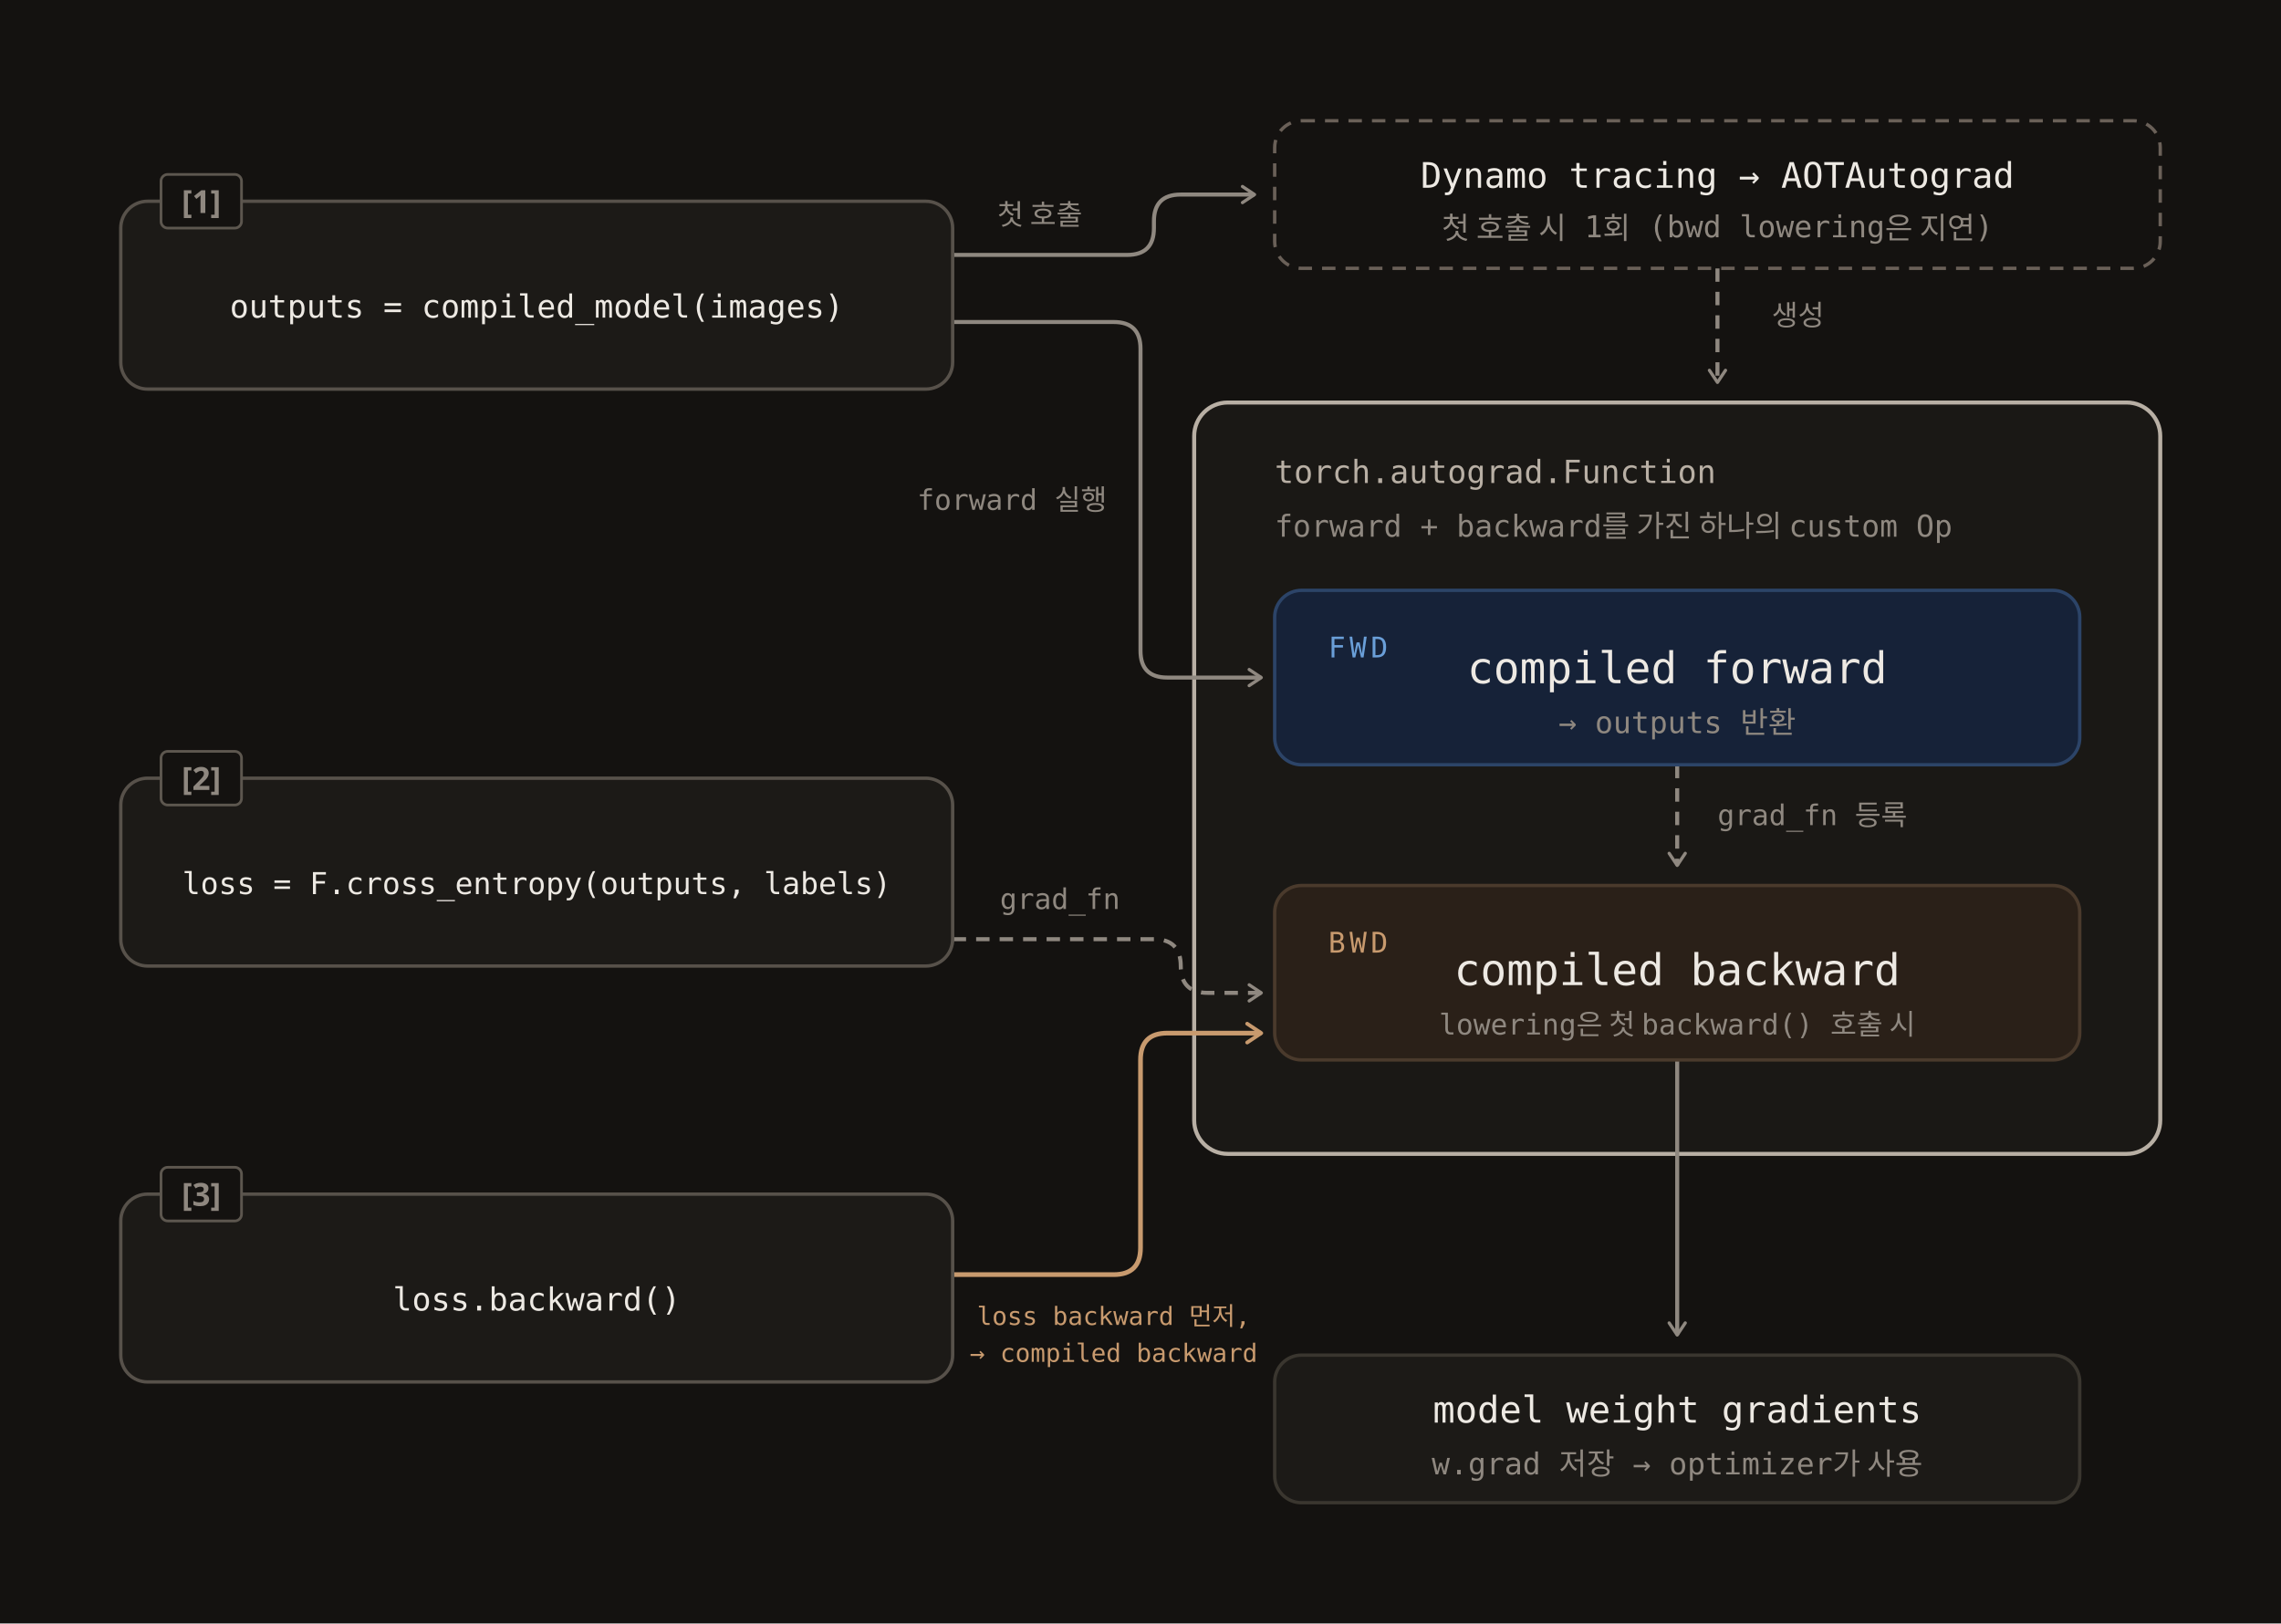
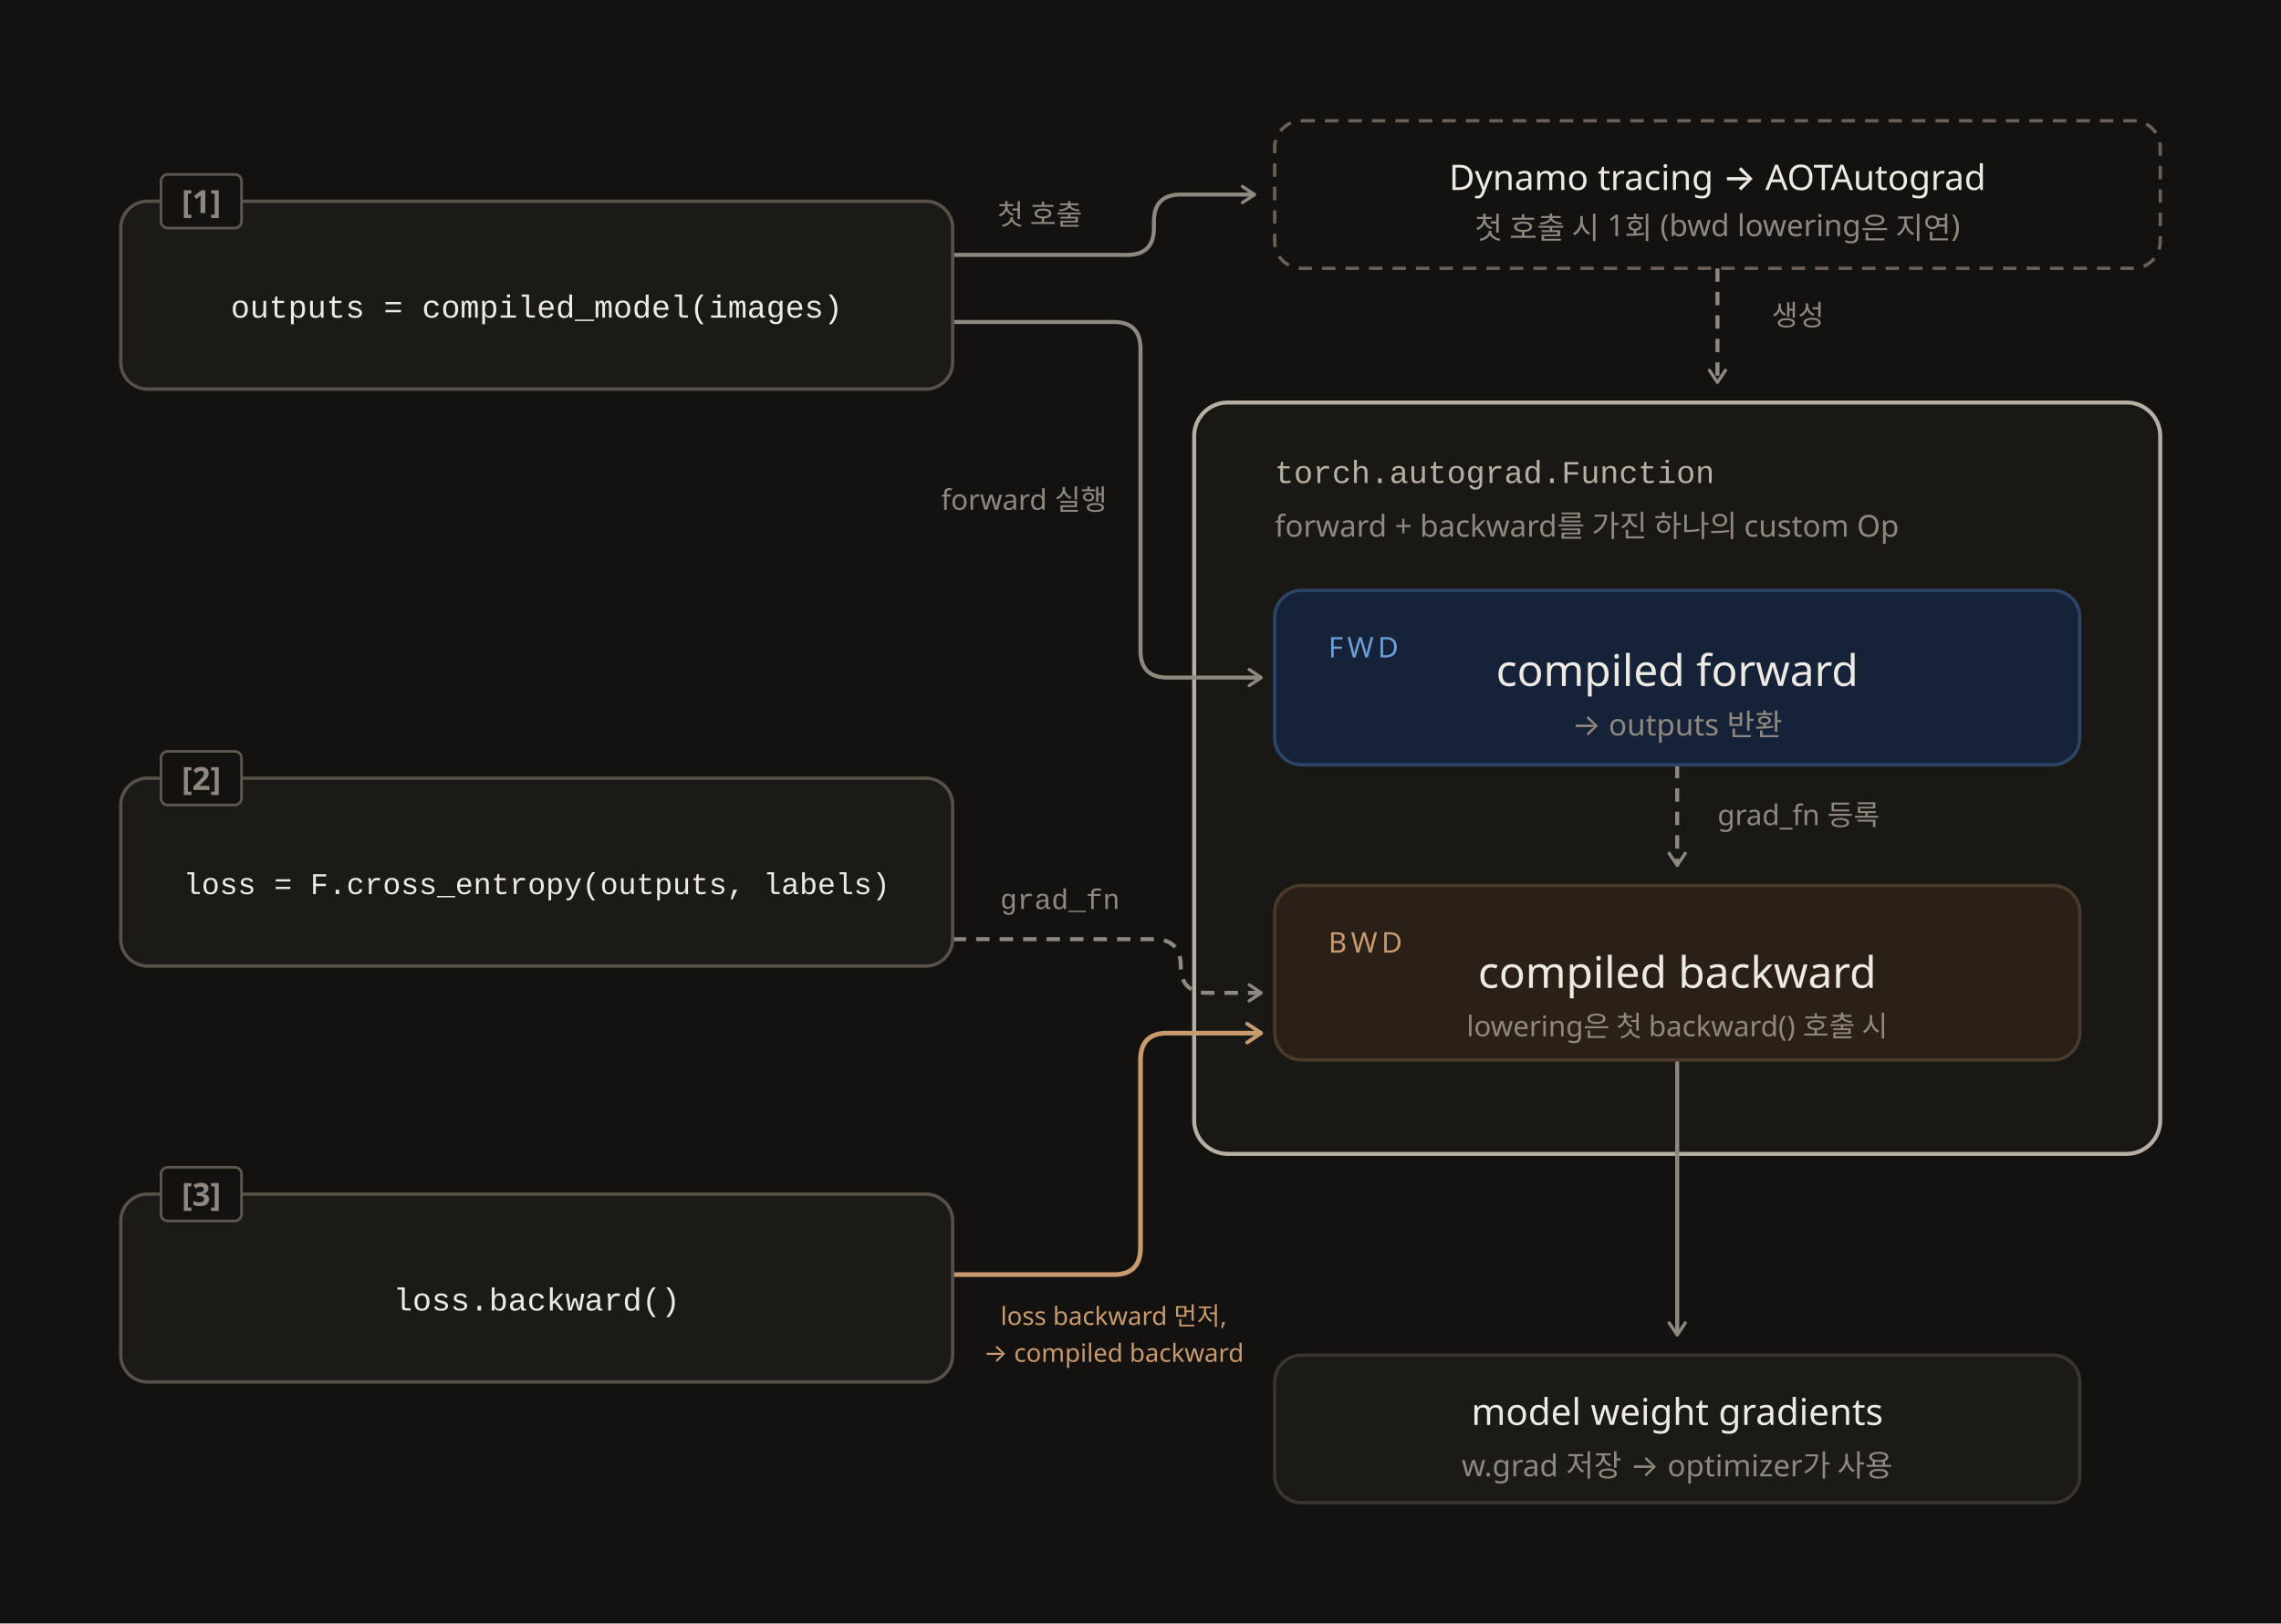
<svg xmlns="http://www.w3.org/2000/svg" viewBox="0 0 680 484" width="680" height="484" role="img" aria-labelledby="ctf-dark-title ctf-dark-desc">
  <defs>
    <marker id="ctfd-arr" viewBox="0 0 10 10" refX="8" refY="5" markerWidth="5" markerHeight="5" orient="auto-start-reverse">
      <path d="M2 1L8 5L2 9" fill="none" stroke="#8F8880" stroke-width="1.6" stroke-linecap="round" stroke-linejoin="round" />
    </marker>
    <marker id="ctfd-arr-warm" viewBox="0 0 10 10" refX="8" refY="5" markerWidth="5" markerHeight="5" orient="auto-start-reverse">
      <path d="M2 1L8 5L2 9" fill="none" stroke="#C89A6E" stroke-width="1.6" stroke-linecap="round" stroke-linejoin="round" />
    </marker>
  </defs>
  <rect width="680" height="484" fill="#141210" />
  <rect x="356" y="120" width="288" height="224" rx="10" fill="#1A1815" stroke="#B8AFA4" stroke-width="1.2" />
-   <text x="380" y="144" font-family="'DM Mono', monospace" font-size="9.5" font-weight="500" fill="#B8AFA4">torch.autograd.Function</text>
-   <text x="380" y="160" font-family="'DM Mono', monospace" font-size="9" fill="#8F8880">forward + backward를 가진 하나의 custom Op</text>
+   <text x="380" y="144" font-family="ui-monospace, SFMono-Regular, Menlo, Consolas, 'Liberation Mono', monospace" font-size="9.5" font-weight="500" fill="#B8AFA4">torch.autograd.Function</text>
+   <text x="380" y="160" font-family="'Pretendard', 'Apple SD Gothic Neo', 'Noto Sans KR', 'Segoe UI', system-ui, -apple-system, sans-serif" font-size="9" fill="#8F8880">forward + backward를 가진 하나의 custom Op</text>
  <path d="M284 76 H336 Q344 76 344 68 V66 Q344 58 352 58 H374" fill="none" stroke="#8F8880" stroke-width="1.2" marker-end="url(#ctfd-arr)" />
  <rect x="288" y="58" width="44" height="12" rx="2" fill="#141210" />
-   <text x="310" y="67" font-family="'DM Mono', monospace" font-size="8.5" fill="#8F8880" text-anchor="middle">첫 호출</text>
+   <text x="310" y="67" font-family="'Pretendard', 'Apple SD Gothic Neo', 'Noto Sans KR', 'Segoe UI', system-ui, -apple-system, sans-serif" font-size="8.5" fill="#8F8880" text-anchor="middle">첫 호출</text>
  <path d="M512 80 V114" fill="none" stroke="#8F8880" stroke-width="1.2" stroke-dasharray="4,3" marker-end="url(#ctfd-arr)" />
  <rect x="520" y="88" width="32" height="12" rx="2" fill="#141210" />
-   <text x="536" y="97" font-family="'DM Mono', monospace" font-size="8.5" fill="#8F8880" text-anchor="middle">생성</text>
+   <text x="536" y="97" font-family="'Pretendard', 'Apple SD Gothic Neo', 'Noto Sans KR', 'Segoe UI', system-ui, -apple-system, sans-serif" font-size="8.5" fill="#8F8880" text-anchor="middle">생성</text>
  <path d="M284 96 H332 Q340 96 340 104 V194 Q340 202 348 202 H376" fill="none" stroke="#8F8880" stroke-width="1.2" marker-end="url(#ctfd-arr)" />
  <rect x="266" y="142" width="66" height="14" rx="2" fill="#141210" />
-   <text x="330" y="152" font-family="'DM Mono', monospace" font-size="8.5" fill="#8F8880" text-anchor="end">forward 실행</text>
+   <text x="330" y="152" font-family="'Pretendard', 'Apple SD Gothic Neo', 'Noto Sans KR', 'Segoe UI', system-ui, -apple-system, sans-serif" font-size="8.5" fill="#8F8880" text-anchor="end">forward 실행</text>
  <path d="M500 228 V258" fill="none" stroke="#8F8880" stroke-width="1.2" stroke-dasharray="4,3" marker-end="url(#ctfd-arr)" />
  <rect x="508" y="236" width="80" height="14" rx="2" fill="#1A1815" />
-   <text x="512" y="246" font-family="'DM Mono', monospace" font-size="8.5" fill="#8F8880">grad_fn 등록</text>
+   <text x="512" y="246" font-family="'Pretendard', 'Apple SD Gothic Neo', 'Noto Sans KR', 'Segoe UI', system-ui, -apple-system, sans-serif" font-size="8.5" fill="#8F8880">grad_fn 등록</text>
  <path d="M284 280 H344 Q352 280 352 288 V288 Q352 296 360 296 H376" fill="none" stroke="#8F8880" stroke-width="1.2" stroke-dasharray="4,3" marker-end="url(#ctfd-arr)" />
  <rect x="292" y="262" width="48" height="12" rx="2" fill="#141210" />
-   <text x="316" y="271" font-family="'DM Mono', monospace" font-size="8.5" fill="#8F8880" text-anchor="middle">grad_fn</text>
+   <text x="316" y="271" font-family="ui-monospace, SFMono-Regular, Menlo, Consolas, 'Liberation Mono', monospace" font-size="8.5" fill="#8F8880" text-anchor="middle">grad_fn</text>
  <path d="M284 380 H332 Q340 380 340 372 V316 Q340 308 348 308 H376" fill="none" stroke="#C89A6E" stroke-width="1.4" marker-end="url(#ctfd-arr-warm)" />
  <rect x="286" y="386" width="92" height="24" rx="2" fill="#141210" />
-   <text x="332" y="395" font-family="'DM Mono', monospace" font-size="7.5" fill="#C89A6E" text-anchor="middle">loss backward 먼저,</text>
-   <text x="332" y="406" font-family="'DM Mono', monospace" font-size="7.5" fill="#C89A6E" text-anchor="middle">→ compiled backward</text>
+   <text x="332" y="395" font-family="'Pretendard', 'Apple SD Gothic Neo', 'Noto Sans KR', 'Segoe UI', system-ui, -apple-system, sans-serif" font-size="7.5" fill="#C89A6E" text-anchor="middle">loss backward 먼저,</text>
+   <text x="332" y="406" font-family="'Pretendard', 'Apple SD Gothic Neo', 'Noto Sans KR', 'Segoe UI', system-ui, -apple-system, sans-serif" font-size="7.5" fill="#C89A6E" text-anchor="middle">→ compiled backward</text>
  <path d="M500 316 V398" fill="none" stroke="#8F8880" stroke-width="1.2" marker-end="url(#ctfd-arr)" />
  <rect x="36" y="60" width="248" height="56" rx="8" fill="#1C1A17" stroke="#57514A" stroke-width="1" />
  <rect x="48" y="52" width="24" height="16" rx="2" fill="#141210" stroke="#5D574F" stroke-width="0.8" />
-   <text x="60" y="63.5" font-family="'Pretendard', sans-serif" font-size="9.5" font-weight="600" fill="#8F8880" text-anchor="middle">[1]</text>
-   <text x="160" y="92" font-family="'DM Mono', monospace" font-size="9.5" font-weight="500" fill="#EDE9E3" text-anchor="middle" dominant-baseline="middle">outputs = compiled_model(images)</text>
+   <text x="60" y="63.5" font-family="'Pretendard', 'Apple SD Gothic Neo', 'Noto Sans KR', 'Segoe UI', system-ui, -apple-system, sans-serif" font-size="9.5" font-weight="600" fill="#8F8880" text-anchor="middle">[1]</text>
+   <text x="160" y="92" font-family="ui-monospace, SFMono-Regular, Menlo, Consolas, 'Liberation Mono', monospace" font-size="9.5" font-weight="500" fill="#EDE9E3" text-anchor="middle" dominant-baseline="middle">outputs = compiled_model(images)</text>
  <rect x="36" y="232" width="248" height="56" rx="8" fill="#1C1A17" stroke="#57514A" stroke-width="1" />
  <rect x="48" y="224" width="24" height="16" rx="2" fill="#141210" stroke="#5D574F" stroke-width="0.8" />
-   <text x="60" y="235.5" font-family="'Pretendard', sans-serif" font-size="9.5" font-weight="600" fill="#8F8880" text-anchor="middle">[2]</text>
-   <text x="160" y="264" font-family="'DM Mono', monospace" font-size="9" font-weight="500" fill="#EDE9E3" text-anchor="middle" dominant-baseline="middle">loss = F.cross_entropy(outputs, labels)</text>
+   <text x="60" y="235.5" font-family="'Pretendard', 'Apple SD Gothic Neo', 'Noto Sans KR', 'Segoe UI', system-ui, -apple-system, sans-serif" font-size="9.5" font-weight="600" fill="#8F8880" text-anchor="middle">[2]</text>
+   <text x="160" y="264" font-family="ui-monospace, SFMono-Regular, Menlo, Consolas, 'Liberation Mono', monospace" font-size="9" font-weight="500" fill="#EDE9E3" text-anchor="middle" dominant-baseline="middle">loss = F.cross_entropy(outputs, labels)</text>
  <rect x="36" y="356" width="248" height="56" rx="8" fill="#1C1A17" stroke="#57514A" stroke-width="1" />
  <rect x="48" y="348" width="24" height="16" rx="2" fill="#141210" stroke="#5D574F" stroke-width="0.8" />
-   <text x="60" y="359.5" font-family="'Pretendard', sans-serif" font-size="9.5" font-weight="600" fill="#8F8880" text-anchor="middle">[3]</text>
-   <text x="160" y="388" font-family="'DM Mono', monospace" font-size="9.5" font-weight="500" fill="#EDE9E3" text-anchor="middle" dominant-baseline="middle">loss.backward()</text>
+   <text x="60" y="359.5" font-family="'Pretendard', 'Apple SD Gothic Neo', 'Noto Sans KR', 'Segoe UI', system-ui, -apple-system, sans-serif" font-size="9.5" font-weight="600" fill="#8F8880" text-anchor="middle">[3]</text>
+   <text x="160" y="388" font-family="ui-monospace, SFMono-Regular, Menlo, Consolas, 'Liberation Mono', monospace" font-size="9.5" font-weight="500" fill="#EDE9E3" text-anchor="middle" dominant-baseline="middle">loss.backward()</text>
  <rect x="380" y="36" width="264" height="44" rx="8" fill="#141210" stroke="#6A6058" stroke-width="1" stroke-dasharray="4,3" />
-   <text x="512" y="53" font-family="'DM Mono', monospace" font-size="10.5" font-weight="500" fill="#EDE9E3" text-anchor="middle" dominant-baseline="middle">Dynamo tracing → AOTAutograd</text>
-   <text x="512" y="68" font-family="'DM Mono', monospace" font-size="9" fill="#8F8880" text-anchor="middle" dominant-baseline="middle">첫 호출 시 1회 (bwd lowering은 지연)</text>
+   <text x="512" y="53" font-family="'Pretendard', 'Apple SD Gothic Neo', 'Noto Sans KR', 'Segoe UI', system-ui, -apple-system, sans-serif" font-size="10.5" font-weight="500" fill="#EDE9E3" text-anchor="middle" dominant-baseline="middle">Dynamo tracing → AOTAutograd</text>
+   <text x="512" y="68" font-family="'Pretendard', 'Apple SD Gothic Neo', 'Noto Sans KR', 'Segoe UI', system-ui, -apple-system, sans-serif" font-size="9" fill="#8F8880" text-anchor="middle" dominant-baseline="middle">첫 호출 시 1회 (bwd lowering은 지연)</text>
  <rect x="380" y="176" width="240" height="52" rx="8" fill="#162238" stroke="#2C4468" stroke-width="1" />
-   <text x="396" y="196" font-family="'DM Mono', monospace" font-size="8.5" font-weight="500" letter-spacing="1.2" fill="#6A9FD8">FWD</text>
-   <text x="500" y="200" font-family="'DM Mono', monospace" font-size="13" font-weight="500" fill="#EDE9E3" text-anchor="middle" dominant-baseline="middle">compiled forward</text>
-   <text x="500" y="216" font-family="'DM Mono', monospace" font-size="9" fill="#8F8880" text-anchor="middle" dominant-baseline="middle">→ outputs 반환</text>
+   <text x="396" y="196" font-family="'Pretendard', 'Apple SD Gothic Neo', 'Noto Sans KR', 'Segoe UI', system-ui, -apple-system, sans-serif" font-size="8.5" font-weight="500" letter-spacing="1.2" fill="#6A9FD8">FWD</text>
+   <text x="500" y="200" font-family="'Pretendard', 'Apple SD Gothic Neo', 'Noto Sans KR', 'Segoe UI', system-ui, -apple-system, sans-serif" font-size="13" font-weight="500" fill="#EDE9E3" text-anchor="middle" dominant-baseline="middle">compiled forward</text>
+   <text x="500" y="216" font-family="'Pretendard', 'Apple SD Gothic Neo', 'Noto Sans KR', 'Segoe UI', system-ui, -apple-system, sans-serif" font-size="9" fill="#8F8880" text-anchor="middle" dominant-baseline="middle">→ outputs 반환</text>
  <rect x="380" y="264" width="240" height="52" rx="8" fill="#2A2018" stroke="#4A3A2C" stroke-width="1" />
-   <text x="396" y="284" font-family="'DM Mono', monospace" font-size="8.5" font-weight="500" letter-spacing="1.2" fill="#C89A6E">BWD</text>
-   <text x="500" y="290" font-family="'DM Mono', monospace" font-size="13" font-weight="500" fill="#EDE9E3" text-anchor="middle" dominant-baseline="middle">compiled backward</text>
-   <text x="500" y="306" font-family="'DM Mono', monospace" font-size="8.5" fill="#8F8880" text-anchor="middle" dominant-baseline="middle">lowering은 첫 backward() 호출 시</text>
+   <text x="396" y="284" font-family="'Pretendard', 'Apple SD Gothic Neo', 'Noto Sans KR', 'Segoe UI', system-ui, -apple-system, sans-serif" font-size="8.5" font-weight="500" letter-spacing="1.2" fill="#C89A6E">BWD</text>
+   <text x="500" y="290" font-family="'Pretendard', 'Apple SD Gothic Neo', 'Noto Sans KR', 'Segoe UI', system-ui, -apple-system, sans-serif" font-size="13" font-weight="500" fill="#EDE9E3" text-anchor="middle" dominant-baseline="middle">compiled backward</text>
+   <text x="500" y="306" font-family="'Pretendard', 'Apple SD Gothic Neo', 'Noto Sans KR', 'Segoe UI', system-ui, -apple-system, sans-serif" font-size="8.5" fill="#8F8880" text-anchor="middle" dominant-baseline="middle">lowering은 첫 backward() 호출 시</text>
  <rect x="380" y="404" width="240" height="44" rx="8" fill="#1C1A17" stroke="#3A362F" stroke-width="1" />
-   <text x="500" y="421" font-family="'DM Mono', monospace" font-size="11" font-weight="500" fill="#EDE9E3" text-anchor="middle" dominant-baseline="middle">model weight gradients</text>
-   <text x="500" y="437" font-family="'DM Mono', monospace" font-size="9" fill="#8F8880" text-anchor="middle" dominant-baseline="middle">w.grad 저장 → optimizer가 사용</text>
+   <text x="500" y="421" font-family="'Pretendard', 'Apple SD Gothic Neo', 'Noto Sans KR', 'Segoe UI', system-ui, -apple-system, sans-serif" font-size="11" font-weight="500" fill="#EDE9E3" text-anchor="middle" dominant-baseline="middle">model weight gradients</text>
+   <text x="500" y="437" font-family="'Pretendard', 'Apple SD Gothic Neo', 'Noto Sans KR', 'Segoe UI', system-ui, -apple-system, sans-serif" font-size="9" fill="#8F8880" text-anchor="middle" dominant-baseline="middle">w.grad 저장 → optimizer가 사용</text>
</svg>
